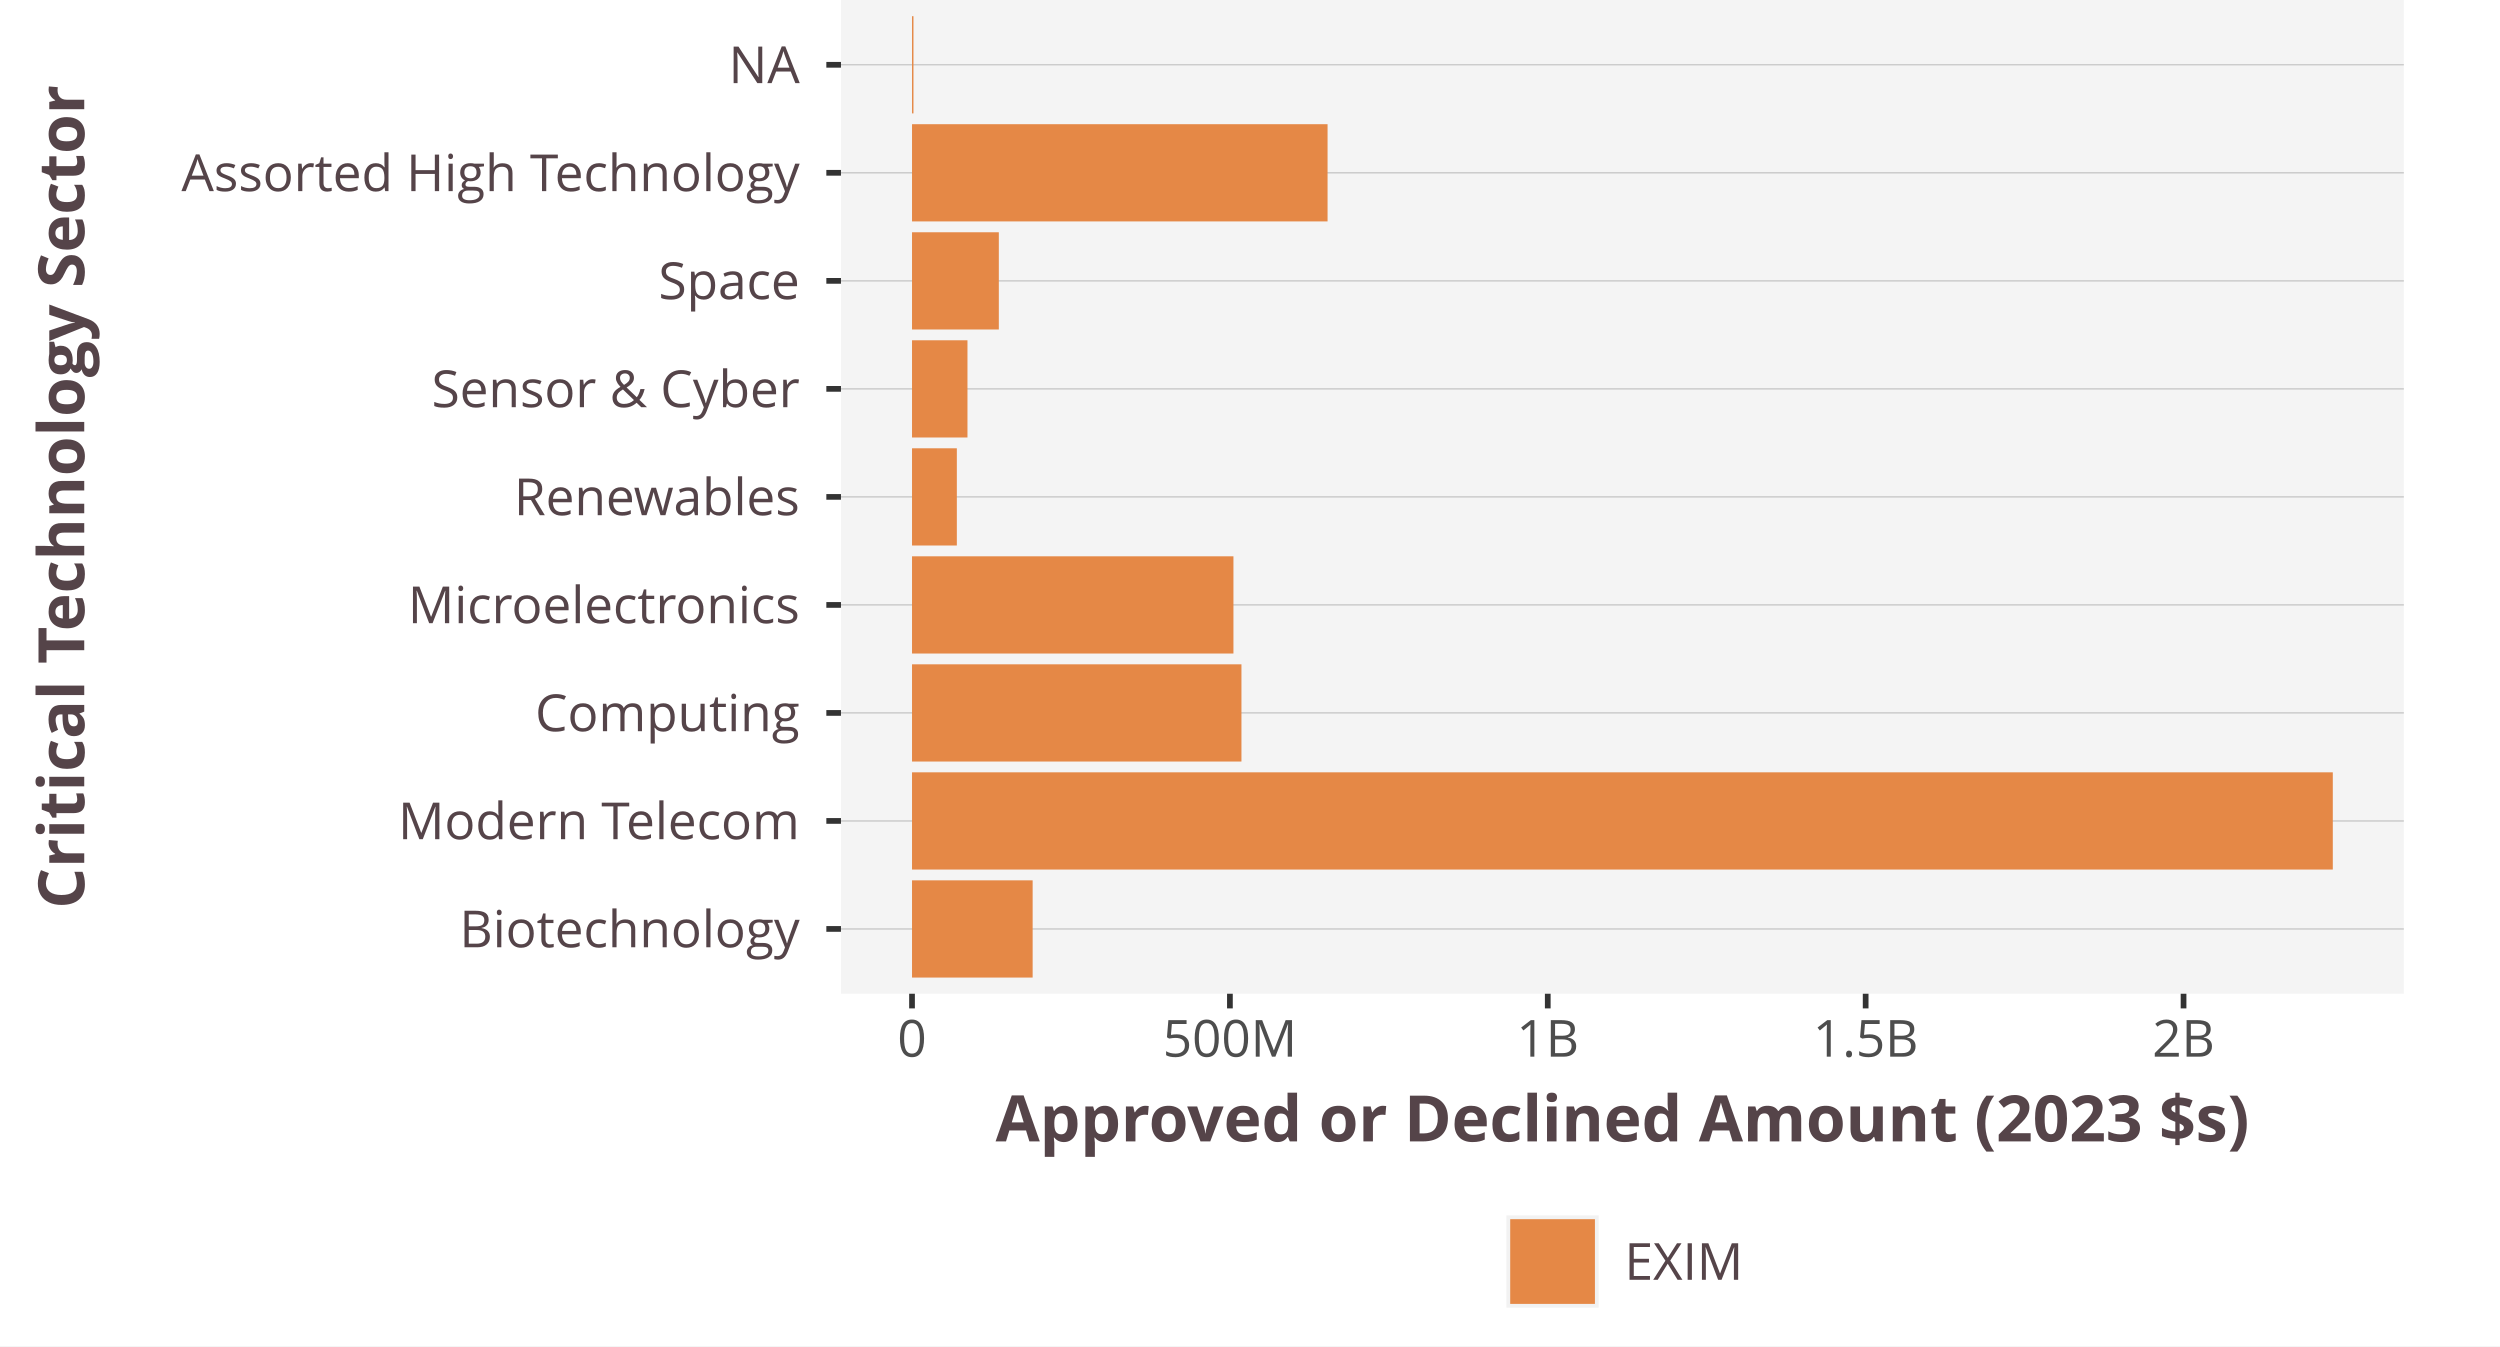
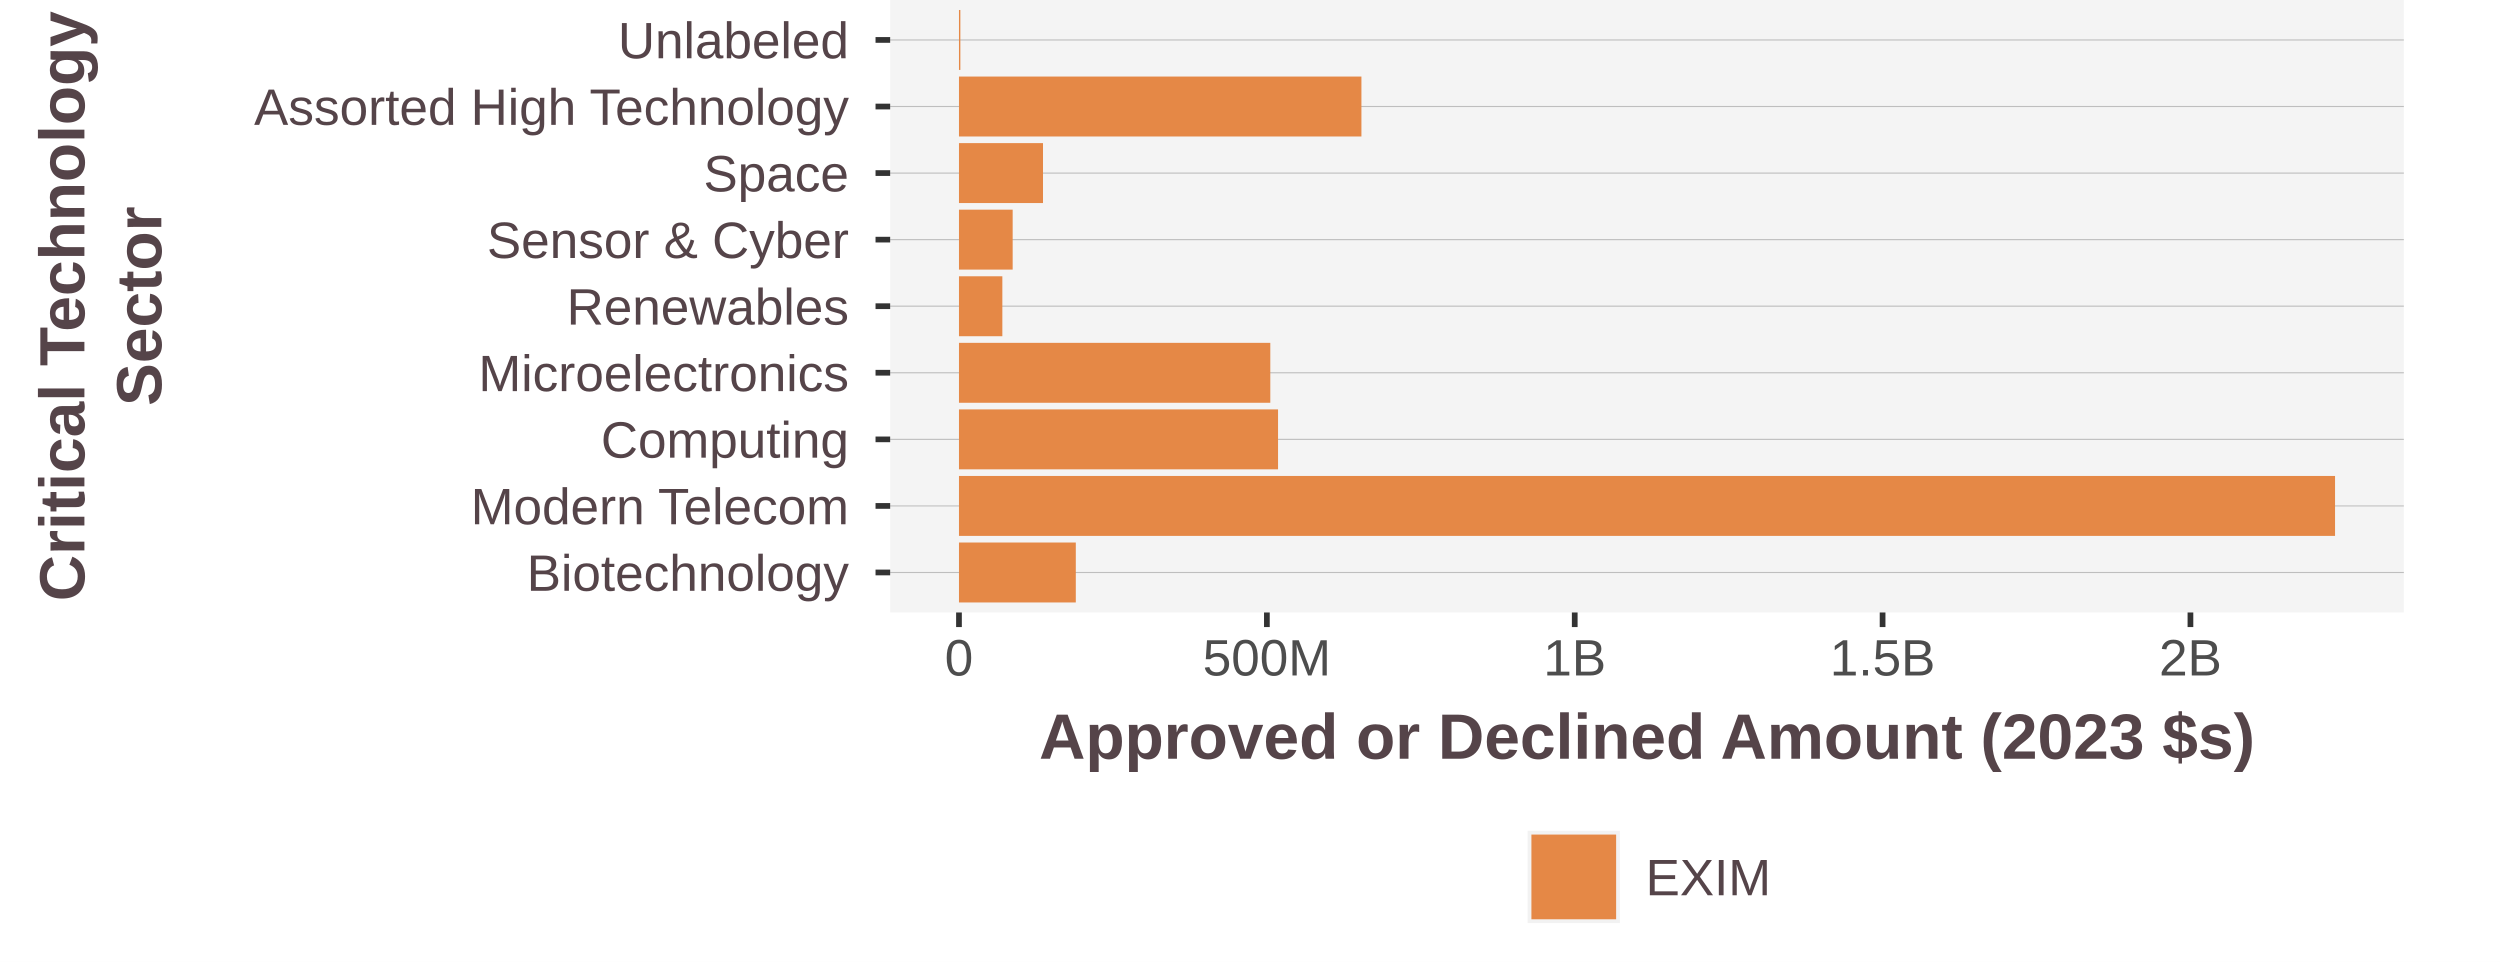
- <svg xmlns="http://www.w3.org/2000/svg" class="svglite" width="468.00pt" height="252.00pt" viewBox="0 0 468.00 252.00">
+ <svg xmlns="http://www.w3.org/2000/svg" class="svglite" width="468.00pt" height="180.00pt" viewBox="0 0 468.00 180.00">
  <defs>
    <style type="text/css">
    .svglite line, .svglite polyline, .svglite polygon, .svglite path, .svglite rect, .svglite circle {
      fill: none;
      stroke: #000000;
      stroke-linecap: round;
      stroke-linejoin: round;
      stroke-miterlimit: 10.00;
    }
    .svglite text {
      white-space: pre;
    }
  </style>
  </defs>
  <rect width="100%" height="100%" style="stroke: none; fill: #FFFFFF;" />
  <defs>
-     <clipPath id="cpMC4wMHw0NjguMDB8MC4wMHwyNTIuMDA=">
-       <rect x="0.00" y="0.00" width="468.00" height="252.00" />
+     <clipPath id="cpMC4wMHw0NjguMDB8MC4wMHwxODAuMDA=">
+       <rect x="0.00" y="0.00" width="468.00" height="180.00" />
    </clipPath>
  </defs>
-   <g clip-path="url(#cpMC4wMHw0NjguMDB8MC4wMHwyNTIuMDA=)">
-     <rect x="0.00" y="-0" width="468.00" height="252.00" style="stroke-width: 1.07; stroke: #FFFFFF; fill: #FFFFFF;" />
+   <g clip-path="url(#cpMC4wMHw0NjguMDB8MC4wMHwxODAuMDA=)">
+     <rect x="0.00" y="0.00" width="468.00" height="180.00" style="stroke-width: 1.07; stroke: #FFFFFF; fill: #FFFFFF;" />
  </g>
  <defs>
-     <clipPath id="cpMTU3LjQzfDQ1MC4wMHwwLjAwfDE4Ni4wMw==">
-       <rect x="157.43" y="0.00" width="292.57" height="186.03" />
+     <clipPath id="cpMTY2LjY0fDQ1MC4wMHwwLjAwfDExNC42NQ==">
+       <rect x="166.64" y="0.00" width="283.36" height="114.65" />
    </clipPath>
  </defs>
-   <g clip-path="url(#cpMTU3LjQzfDQ1MC4wMHwwLjAwfDE4Ni4wMw==)">
-     <rect x="157.43" y="0.00" width="292.57" height="186.03" style="stroke-width: 1.07; stroke: none; fill: #F4F4F4;" />
-     <polyline points="157.43,173.90 450.00,173.90 " style="stroke-width: 0.21; stroke: #BEBEBE; stroke-linecap: butt;" />
-     <polyline points="157.43,153.68 450.00,153.68 " style="stroke-width: 0.21; stroke: #BEBEBE; stroke-linecap: butt;" />
-     <polyline points="157.43,133.46 450.00,133.46 " style="stroke-width: 0.21; stroke: #BEBEBE; stroke-linecap: butt;" />
-     <polyline points="157.43,113.24 450.00,113.24 " style="stroke-width: 0.21; stroke: #BEBEBE; stroke-linecap: butt;" />
-     <polyline points="157.43,93.02 450.00,93.02 " style="stroke-width: 0.21; stroke: #BEBEBE; stroke-linecap: butt;" />
-     <polyline points="157.43,72.80 450.00,72.80 " style="stroke-width: 0.21; stroke: #BEBEBE; stroke-linecap: butt;" />
-     <polyline points="157.43,52.58 450.00,52.58 " style="stroke-width: 0.21; stroke: #BEBEBE; stroke-linecap: butt;" />
-     <polyline points="157.43,32.35 450.00,32.35 " style="stroke-width: 0.21; stroke: #BEBEBE; stroke-linecap: butt;" />
-     <polyline points="157.43,12.13 450.00,12.13 " style="stroke-width: 0.21; stroke: #BEBEBE; stroke-linecap: butt;" />
-     <rect x="170.73" y="164.80" width="22.58" height="18.20" style="stroke-width: 1.07; stroke: none; stroke-linecap: butt; stroke-linejoin: miter; fill: #E58846;" />
-     <rect x="170.73" y="124.36" width="61.67" height="18.20" style="stroke-width: 1.07; stroke: none; stroke-linecap: butt; stroke-linejoin: miter; fill: #E58846;" />
-     <rect x="170.73" y="23.25" width="77.79" height="18.20" style="stroke-width: 1.07; stroke: none; stroke-linecap: butt; stroke-linejoin: miter; fill: #E58846;" />
-     <rect x="170.73" y="104.14" width="60.17" height="18.20" style="stroke-width: 1.07; stroke: none; stroke-linecap: butt; stroke-linejoin: miter; fill: #E58846;" />
-     <rect x="170.73" y="144.58" width="265.97" height="18.20" style="stroke-width: 1.07; stroke: none; stroke-linecap: butt; stroke-linejoin: miter; fill: #E58846;" />
-     <rect x="170.73" y="83.92" width="8.39" height="18.20" style="stroke-width: 1.07; stroke: none; stroke-linecap: butt; stroke-linejoin: miter; fill: #E58846;" />
-     <rect x="170.73" y="63.70" width="10.38" height="18.20" style="stroke-width: 1.07; stroke: none; stroke-linecap: butt; stroke-linejoin: miter; fill: #E58846;" />
-     <rect x="170.73" y="43.48" width="16.25" height="18.20" style="stroke-width: 1.07; stroke: none; stroke-linecap: butt; stroke-linejoin: miter; fill: #E58846;" />
-     <rect x="170.73" y="3.03" width="0.27" height="18.20" style="stroke-width: 1.07; stroke: none; stroke-linecap: butt; stroke-linejoin: miter; fill: #E58846;" />
+   <g clip-path="url(#cpMTY2LjY0fDQ1MC4wMHwwLjAwfDExNC42NQ==)">
+     <rect x="166.64" y="0.00" width="283.36" height="114.65" style="stroke-width: 1.07; stroke: none; fill: #F4F4F4;" />
+     <polyline points="166.64,107.17 450.00,107.17 " style="stroke-width: 0.21; stroke: #BEBEBE; stroke-linecap: butt;" />
+     <polyline points="166.64,94.71 450.00,94.71 " style="stroke-width: 0.21; stroke: #BEBEBE; stroke-linecap: butt;" />
+     <polyline points="166.64,82.25 450.00,82.25 " style="stroke-width: 0.21; stroke: #BEBEBE; stroke-linecap: butt;" />
+     <polyline points="166.64,69.78 450.00,69.78 " style="stroke-width: 0.21; stroke: #BEBEBE; stroke-linecap: butt;" />
+     <polyline points="166.64,57.32 450.00,57.32 " style="stroke-width: 0.21; stroke: #BEBEBE; stroke-linecap: butt;" />
+     <polyline points="166.64,44.86 450.00,44.86 " style="stroke-width: 0.21; stroke: #BEBEBE; stroke-linecap: butt;" />
+     <polyline points="166.64,32.40 450.00,32.40 " style="stroke-width: 0.21; stroke: #BEBEBE; stroke-linecap: butt;" />
+     <polyline points="166.64,19.94 450.00,19.94 " style="stroke-width: 0.21; stroke: #BEBEBE; stroke-linecap: butt;" />
+     <polyline points="166.64,7.48 450.00,7.48 " style="stroke-width: 0.21; stroke: #BEBEBE; stroke-linecap: butt;" />
+     <rect x="179.52" y="101.56" width="21.87" height="11.22" style="stroke-width: 1.07; stroke: none; stroke-linecap: butt; stroke-linejoin: miter; fill: #E58846;" />
+     <rect x="179.52" y="76.64" width="59.73" height="11.22" style="stroke-width: 1.07; stroke: none; stroke-linecap: butt; stroke-linejoin: miter; fill: #E58846;" />
+     <rect x="179.52" y="14.33" width="75.34" height="11.22" style="stroke-width: 1.07; stroke: none; stroke-linecap: butt; stroke-linejoin: miter; fill: #E58846;" />
+     <rect x="179.52" y="64.18" width="58.28" height="11.22" style="stroke-width: 1.07; stroke: none; stroke-linecap: butt; stroke-linejoin: miter; fill: #E58846;" />
+     <rect x="179.52" y="89.10" width="257.60" height="11.22" style="stroke-width: 1.07; stroke: none; stroke-linecap: butt; stroke-linejoin: miter; fill: #E58846;" />
+     <rect x="179.52" y="51.72" width="8.12" height="11.22" style="stroke-width: 1.07; stroke: none; stroke-linecap: butt; stroke-linejoin: miter; fill: #E58846;" />
+     <rect x="179.52" y="39.25" width="10.05" height="11.22" style="stroke-width: 1.07; stroke: none; stroke-linecap: butt; stroke-linejoin: miter; fill: #E58846;" />
+     <rect x="179.52" y="26.79" width="15.73" height="11.22" style="stroke-width: 1.07; stroke: none; stroke-linecap: butt; stroke-linejoin: miter; fill: #E58846;" />
+     <rect x="179.52" y="1.87" width="0.26" height="11.22" style="stroke-width: 1.07; stroke: none; stroke-linecap: butt; stroke-linejoin: miter; fill: #E58846;" />
  </g>
-   <g clip-path="url(#cpMC4wMHw0NjguMDB8MC4wMHwyNTIuMDA=)">
-     <text x="149.71" y="177.33" text-anchor="end" style="font-size: 9.60px;fill: #554449; font-family: &quot;Open Sans&quot;;" textLength="63.50px" lengthAdjust="spacingAndGlyphs">Biotechnology</text>
-     <text x="149.71" y="157.10" text-anchor="end" style="font-size: 9.60px;fill: #554449; font-family: &quot;Open Sans&quot;;" textLength="75.65px" lengthAdjust="spacingAndGlyphs">Modern Telecom</text>
-     <text x="149.71" y="136.88" text-anchor="end" style="font-size: 9.60px;fill: #554449; font-family: &quot;Open Sans&quot;;" textLength="49.36px" lengthAdjust="spacingAndGlyphs">Computing</text>
-     <text x="149.71" y="116.66" text-anchor="end" style="font-size: 9.60px;fill: #554449; font-family: &quot;Open Sans&quot;;" textLength="73.68px" lengthAdjust="spacingAndGlyphs">Microelectronics</text>
-     <text x="149.71" y="96.44" text-anchor="end" style="font-size: 9.60px;fill: #554449; font-family: &quot;Open Sans&quot;;" textLength="53.58px" lengthAdjust="spacingAndGlyphs">Renewables</text>
-     <text x="149.71" y="76.22" text-anchor="end" style="font-size: 9.60px;fill: #554449; font-family: &quot;Open Sans&quot;;" textLength="68.76px" lengthAdjust="spacingAndGlyphs">Sensor &amp; Cyber</text>
-     <text x="149.71" y="56.00" text-anchor="end" style="font-size: 9.60px;fill: #554449; font-family: &quot;Open Sans&quot;;" textLength="26.43px" lengthAdjust="spacingAndGlyphs">Space</text>
-     <text x="149.71" y="35.78" text-anchor="end" style="font-size: 9.60px;fill: #554449; font-family: &quot;Open Sans&quot;;" textLength="116.11px" lengthAdjust="spacingAndGlyphs">Assorted High Technology</text>
-     <text x="149.71" y="15.56" text-anchor="end" style="font-size: 9.60px;fill: #554449; font-family: &quot;Open Sans&quot;;" textLength="13.28px" lengthAdjust="spacingAndGlyphs">NA</text>
-     <polyline points="154.69,173.90 157.43,173.90 " style="stroke-width: 1.07; stroke: #333333; stroke-linecap: butt;" />
-     <polyline points="154.69,153.68 157.43,153.68 " style="stroke-width: 1.07; stroke: #333333; stroke-linecap: butt;" />
-     <polyline points="154.69,133.46 157.43,133.46 " style="stroke-width: 1.07; stroke: #333333; stroke-linecap: butt;" />
-     <polyline points="154.69,113.24 157.43,113.24 " style="stroke-width: 1.07; stroke: #333333; stroke-linecap: butt;" />
-     <polyline points="154.69,93.02 157.43,93.02 " style="stroke-width: 1.07; stroke: #333333; stroke-linecap: butt;" />
-     <polyline points="154.69,72.80 157.43,72.80 " style="stroke-width: 1.07; stroke: #333333; stroke-linecap: butt;" />
-     <polyline points="154.69,52.58 157.43,52.58 " style="stroke-width: 1.07; stroke: #333333; stroke-linecap: butt;" />
-     <polyline points="154.69,32.35 157.43,32.35 " style="stroke-width: 1.07; stroke: #333333; stroke-linecap: butt;" />
-     <polyline points="154.69,12.13 157.43,12.13 " style="stroke-width: 1.07; stroke: #333333; stroke-linecap: butt;" />
-     <polyline points="170.73,188.77 170.73,186.03 " style="stroke-width: 1.07; stroke: #333333; stroke-linecap: butt;" />
-     <polyline points="230.24,188.77 230.24,186.03 " style="stroke-width: 1.07; stroke: #333333; stroke-linecap: butt;" />
-     <polyline points="289.74,188.77 289.74,186.03 " style="stroke-width: 1.07; stroke: #333333; stroke-linecap: butt;" />
-     <polyline points="349.25,188.77 349.25,186.03 " style="stroke-width: 1.07; stroke: #333333; stroke-linecap: butt;" />
-     <polyline points="408.76,188.77 408.76,186.03 " style="stroke-width: 1.07; stroke: #333333; stroke-linecap: butt;" />
-     <text x="170.73" y="197.81" text-anchor="middle" style="font-size: 9.60px;fill: #4D4D4D; font-family: &quot;Open Sans&quot;;" textLength="5.49px" lengthAdjust="spacingAndGlyphs">0</text>
-     <text x="230.24" y="197.81" text-anchor="middle" style="font-size: 9.60px;fill: #4D4D4D; font-family: &quot;Open Sans&quot;;" textLength="25.08px" lengthAdjust="spacingAndGlyphs">500M</text>
-     <text x="289.74" y="197.81" text-anchor="middle" style="font-size: 9.60px;fill: #4D4D4D; font-family: &quot;Open Sans&quot;;" textLength="11.68px" lengthAdjust="spacingAndGlyphs">1B</text>
-     <text x="349.25" y="197.81" text-anchor="middle" style="font-size: 9.60px;fill: #4D4D4D; font-family: &quot;Open Sans&quot;;" textLength="19.68px" lengthAdjust="spacingAndGlyphs">1.5B</text>
-     <text x="408.76" y="197.81" text-anchor="middle" style="font-size: 9.60px;fill: #4D4D4D; font-family: &quot;Open Sans&quot;;" textLength="11.68px" lengthAdjust="spacingAndGlyphs">2B</text>
-     <text x="303.72" y="213.67" text-anchor="middle" style="font-size: 12.00px; font-weight: bold;fill: #554449; font-family: &quot;Open Sans&quot;;" textLength="235.30px" lengthAdjust="spacingAndGlyphs">Approved or Declined Amount (2023 $s)</text>
-     <text transform="translate(15.77,93.02) rotate(-90)" text-anchor="middle" style="font-size: 12.00px; font-weight: bold;fill: #554449; font-family: &quot;Open Sans&quot;;" textLength="155.05px" lengthAdjust="spacingAndGlyphs">Critical Technology Sector</text>
-     <rect x="279.17" y="227.52" width="49.10" height="17.28" style="stroke-width: 1.07; stroke: none; fill: #FFFFFF;" />
-     <rect x="282.00" y="227.52" width="17.28" height="17.28" style="stroke-width: 1.07; stroke: none; fill: #F2F2F2;" />
-     <rect x="282.71" y="228.23" width="15.86" height="15.86" style="stroke-width: 1.07; stroke: none; stroke-linecap: butt; stroke-linejoin: miter; fill: #E58846;" />
-     <text x="304.11" y="239.58" style="font-size: 9.60px;fill: #554449; font-family: &quot;Open Sans&quot;;" textLength="22.17px" lengthAdjust="spacingAndGlyphs">EXIM</text>
+   <g clip-path="url(#cpMC4wMHw0NjguMDB8MC4wMHwxODAuMDA=)">
+     <text x="158.92" y="110.60" text-anchor="end" style="font-size: 9.60px;fill: #554449; font-family: &quot;Arial&quot;;" textLength="60.26px" lengthAdjust="spacingAndGlyphs">Biotechnology</text>
+     <text x="158.92" y="98.14" text-anchor="end" style="font-size: 9.60px;fill: #554449; font-family: &quot;Arial&quot;;" textLength="70.74px" lengthAdjust="spacingAndGlyphs">Modern Telecom</text>
+     <text x="158.92" y="85.68" text-anchor="end" style="font-size: 9.60px;fill: #554449; font-family: &quot;Arial&quot;;" textLength="46.39px" lengthAdjust="spacingAndGlyphs">Computing</text>
+     <text x="158.92" y="73.22" text-anchor="end" style="font-size: 9.60px;fill: #554449; font-family: &quot;Arial&quot;;" textLength="69.30px" lengthAdjust="spacingAndGlyphs">Microelectronics</text>
+     <text x="158.92" y="60.76" text-anchor="end" style="font-size: 9.60px;fill: #554449; font-family: &quot;Arial&quot;;" textLength="52.79px" lengthAdjust="spacingAndGlyphs">Renewables</text>
+     <text x="158.92" y="48.30" text-anchor="end" style="font-size: 9.60px;fill: #554449; font-family: &quot;Arial&quot;;" textLength="67.70px" lengthAdjust="spacingAndGlyphs">Sensor &amp; Cyber</text>
+     <text x="158.92" y="35.83" text-anchor="end" style="font-size: 9.60px;fill: #554449; font-family: &quot;Arial&quot;;" textLength="27.19px" lengthAdjust="spacingAndGlyphs">Space</text>
+     <text x="158.92" y="23.37" text-anchor="end" style="font-size: 9.60px;fill: #554449; font-family: &quot;Arial&quot;;" textLength="111.26px" lengthAdjust="spacingAndGlyphs">Assorted High Technology</text>
+     <text x="158.92" y="10.91" text-anchor="end" style="font-size: 9.60px;fill: #554449; font-family: &quot;Arial&quot;;" textLength="43.20px" lengthAdjust="spacingAndGlyphs">Unlabeled</text>
+     <polyline points="163.90,107.17 166.64,107.17 " style="stroke-width: 1.07; stroke: #333333; stroke-linecap: butt;" />
+     <polyline points="163.90,94.71 166.64,94.71 " style="stroke-width: 1.07; stroke: #333333; stroke-linecap: butt;" />
+     <polyline points="163.90,82.25 166.64,82.25 " style="stroke-width: 1.07; stroke: #333333; stroke-linecap: butt;" />
+     <polyline points="163.90,69.78 166.64,69.78 " style="stroke-width: 1.07; stroke: #333333; stroke-linecap: butt;" />
+     <polyline points="163.90,57.32 166.64,57.32 " style="stroke-width: 1.07; stroke: #333333; stroke-linecap: butt;" />
+     <polyline points="163.90,44.86 166.64,44.86 " style="stroke-width: 1.07; stroke: #333333; stroke-linecap: butt;" />
+     <polyline points="163.90,32.40 166.64,32.40 " style="stroke-width: 1.07; stroke: #333333; stroke-linecap: butt;" />
+     <polyline points="163.90,19.94 166.64,19.94 " style="stroke-width: 1.07; stroke: #333333; stroke-linecap: butt;" />
+     <polyline points="163.90,7.48 166.64,7.48 " style="stroke-width: 1.07; stroke: #333333; stroke-linecap: butt;" />
+     <polyline points="179.52,117.39 179.52,114.65 " style="stroke-width: 1.07; stroke: #333333; stroke-linecap: butt;" />
+     <polyline points="237.16,117.39 237.16,114.65 " style="stroke-width: 1.07; stroke: #333333; stroke-linecap: butt;" />
+     <polyline points="294.79,117.39 294.79,114.65 " style="stroke-width: 1.07; stroke: #333333; stroke-linecap: butt;" />
+     <polyline points="352.42,117.39 352.42,114.65 " style="stroke-width: 1.07; stroke: #333333; stroke-linecap: butt;" />
+     <polyline points="410.05,117.39 410.05,114.65 " style="stroke-width: 1.07; stroke: #333333; stroke-linecap: butt;" />
+     <text x="179.52" y="126.45" text-anchor="middle" style="font-size: 9.60px;fill: #4D4D4D; font-family: &quot;Arial&quot;;" textLength="5.34px" lengthAdjust="spacingAndGlyphs">0</text>
+     <text x="237.16" y="126.45" text-anchor="middle" style="font-size: 9.60px;fill: #4D4D4D; font-family: &quot;Arial&quot;;" textLength="24.00px" lengthAdjust="spacingAndGlyphs">500M</text>
+     <text x="294.79" y="126.45" text-anchor="middle" style="font-size: 9.60px;fill: #4D4D4D; font-family: &quot;Arial&quot;;" textLength="11.73px" lengthAdjust="spacingAndGlyphs">1B</text>
+     <text x="352.42" y="126.45" text-anchor="middle" style="font-size: 9.60px;fill: #4D4D4D; font-family: &quot;Arial&quot;;" textLength="19.73px" lengthAdjust="spacingAndGlyphs">1.5B</text>
+     <text x="410.05" y="126.45" text-anchor="middle" style="font-size: 9.60px;fill: #4D4D4D; font-family: &quot;Arial&quot;;" textLength="11.73px" lengthAdjust="spacingAndGlyphs">2B</text>
+     <text x="308.32" y="142.04" text-anchor="middle" style="font-size: 12.00px; font-weight: bold;fill: #554449; font-family: &quot;Arial&quot;;" textLength="227.61px" lengthAdjust="spacingAndGlyphs">Approved or Declined Amount (2023 $s)</text>
+     <text transform="translate(15.80,57.32) rotate(-90)" text-anchor="middle" style="font-size: 12.00px; font-weight: bold;fill: #554449; font-family: &quot;Arial&quot;;" textLength="110.46px" lengthAdjust="spacingAndGlyphs">Critical Technology</text>
+     <text transform="translate(30.20,57.32) rotate(-90)" text-anchor="middle" style="font-size: 12.00px; font-weight: bold;fill: #554449; font-family: &quot;Arial&quot;;" textLength="37.35px" lengthAdjust="spacingAndGlyphs">Sector</text>
+     <rect x="283.13" y="155.52" width="50.38" height="17.28" style="stroke-width: 1.07; stroke: none; fill: #FFFFFF;" />
+     <rect x="285.97" y="155.52" width="17.28" height="17.28" style="stroke-width: 1.07; stroke: none; fill: #F2F2F2;" />
+     <rect x="286.68" y="156.23" width="15.86" height="15.86" style="stroke-width: 1.07; stroke: none; stroke-linecap: butt; stroke-linejoin: miter; fill: #E58846;" />
+     <text x="308.07" y="167.59" style="font-size: 9.60px;fill: #554449; font-family: &quot;Arial&quot;;" textLength="23.44px" lengthAdjust="spacingAndGlyphs">EXIM</text>
  </g>
</svg>
